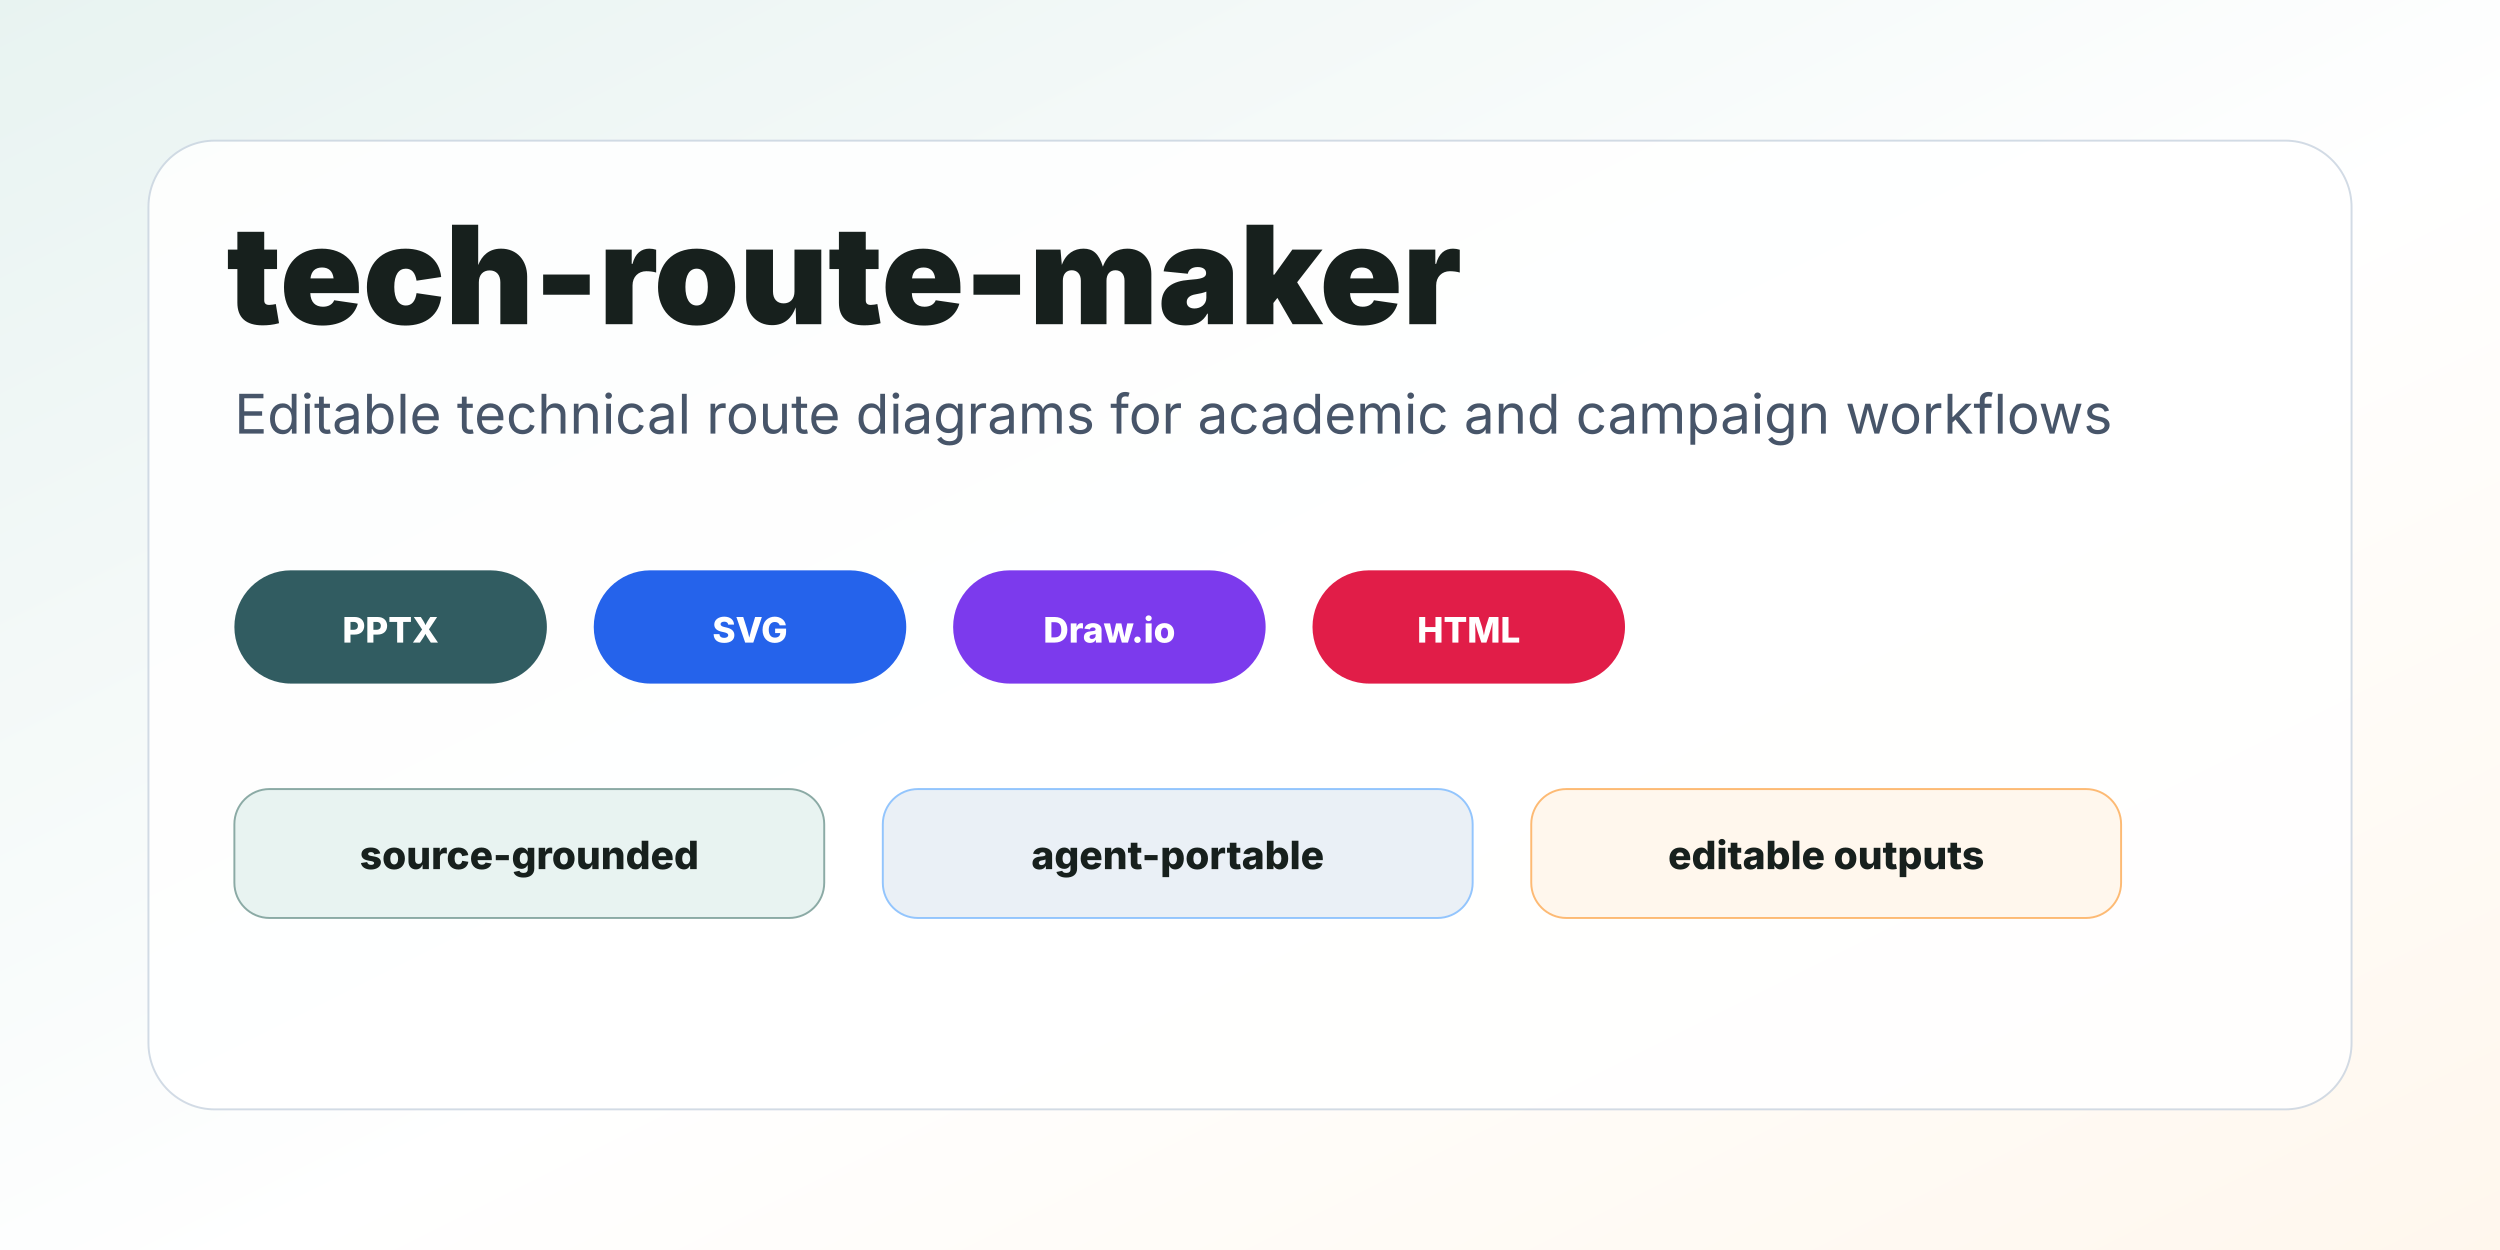
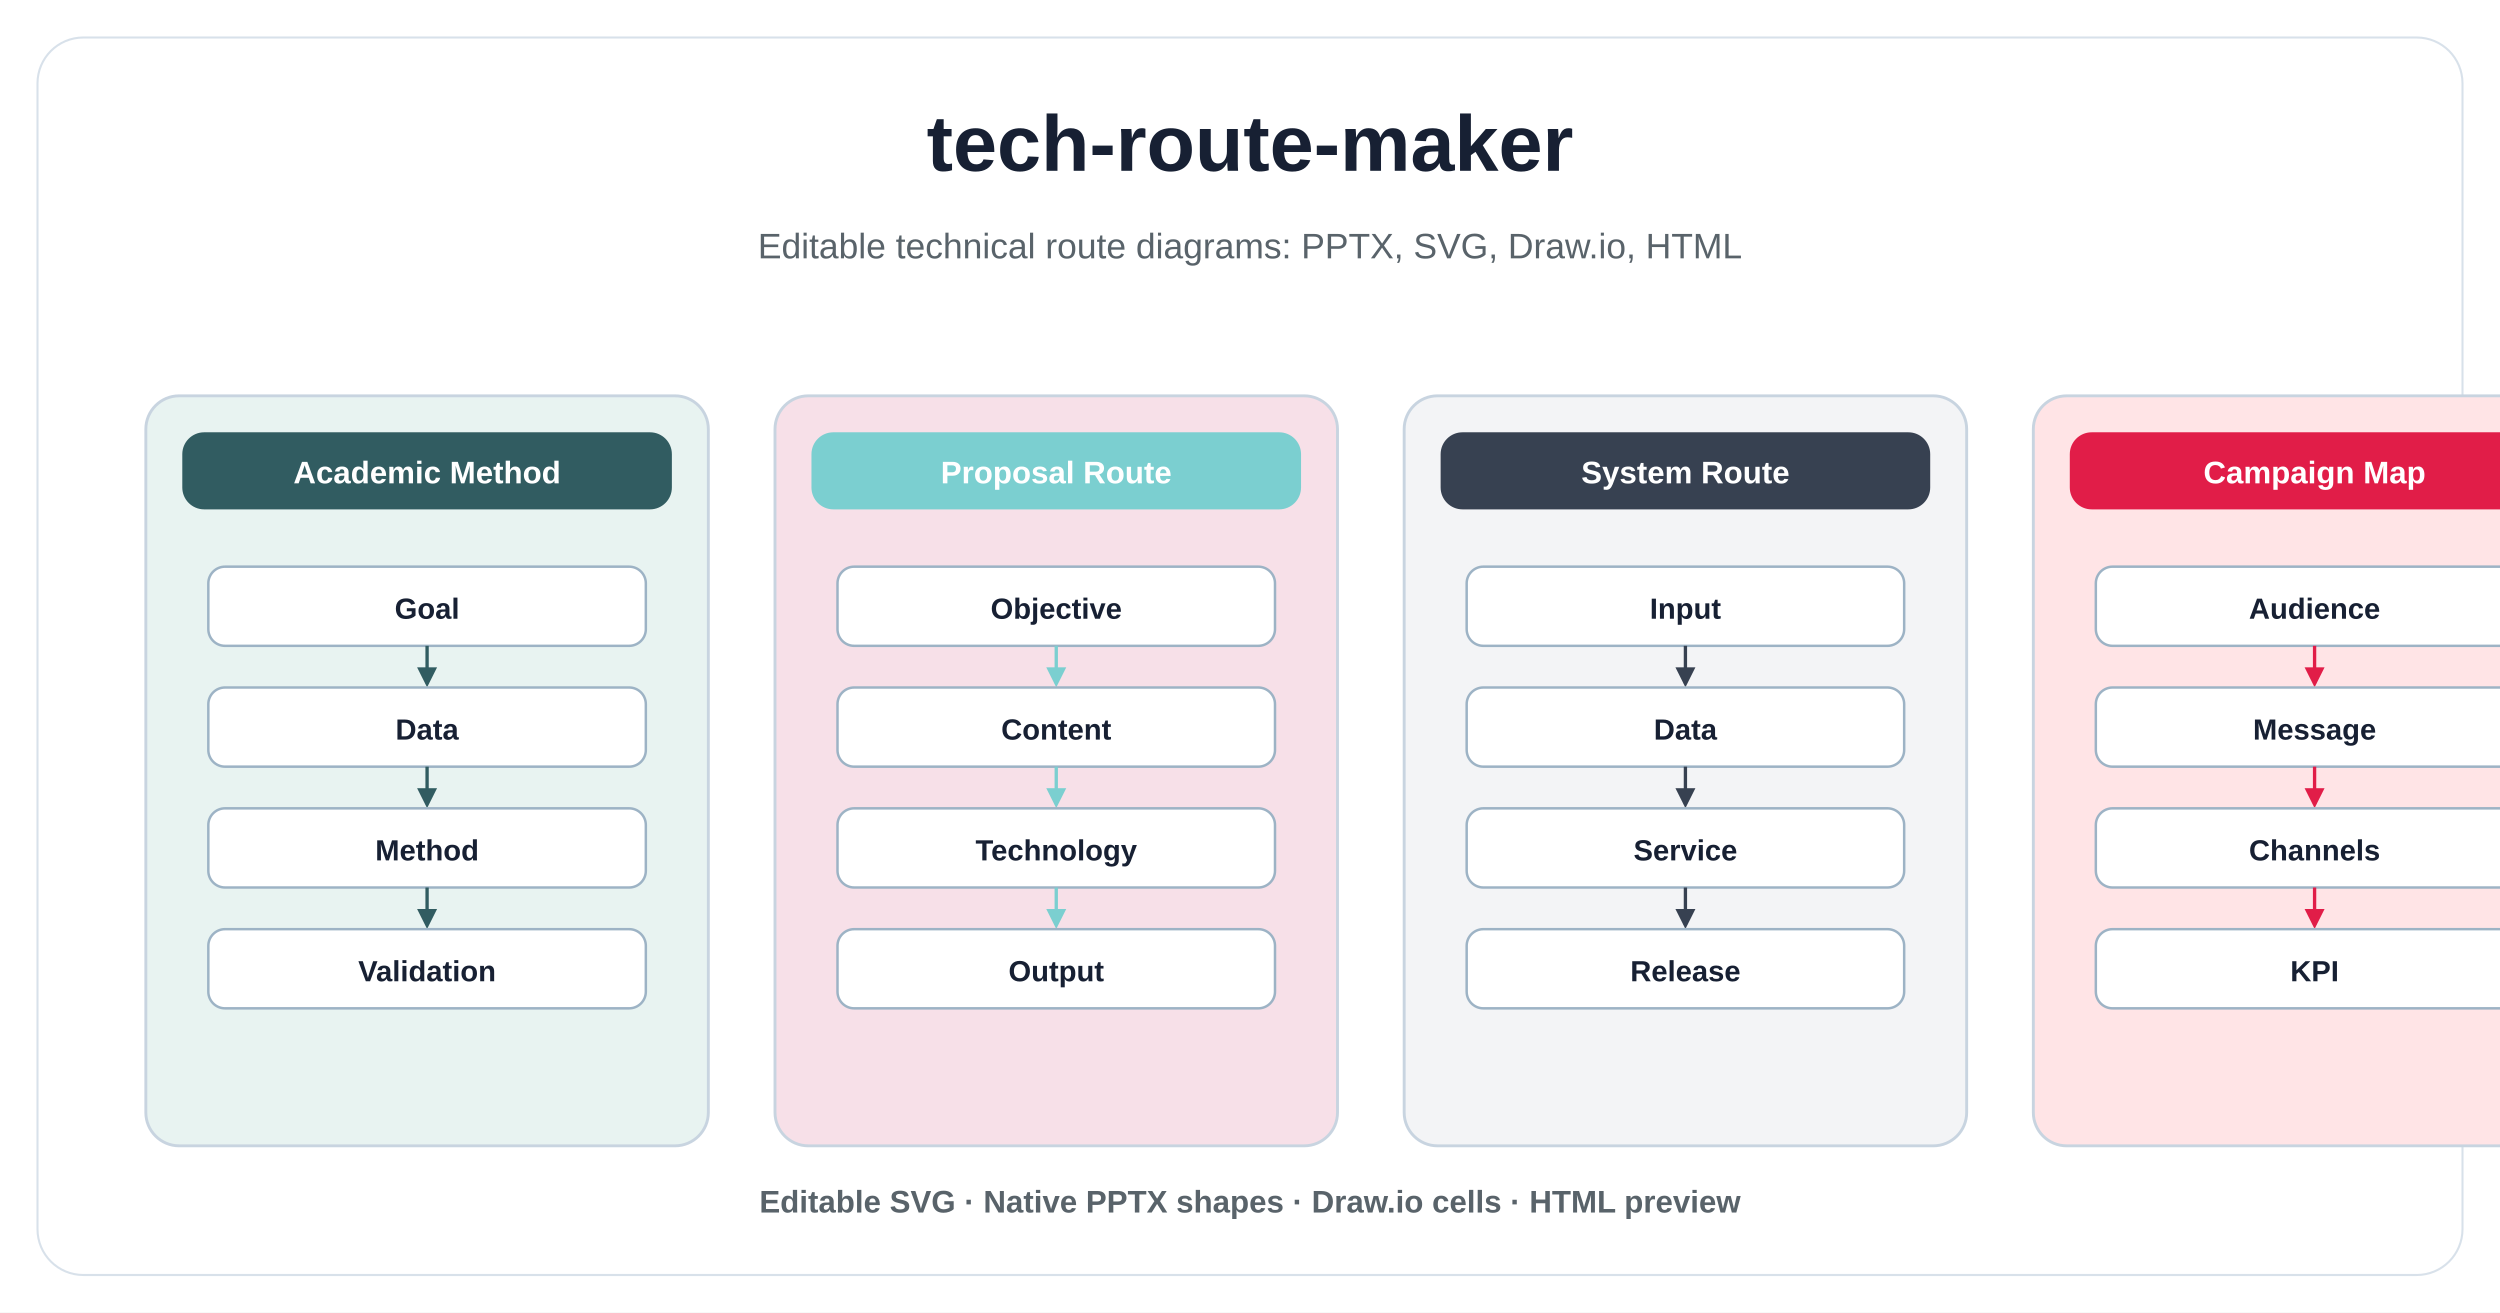
- <svg xmlns="http://www.w3.org/2000/svg" width="1280" height="640" viewBox="0 0 1280 640" role="img" aria-label="tech-route-maker social preview">
+ <svg xmlns="http://www.w3.org/2000/svg" width="1200" height="630" viewBox="0 0 1200 630">
+   <rect width="100%" height="100%" fill="#FFFFFF" />
+   <rect x="18" y="18" width="1164" height="594" rx="22" fill="#FFFFFF" stroke="#D8E1EA" stroke-width="1" />
+   <text x="600" y="82" text-anchor="middle" font-family="Arial, Helvetica, sans-serif" font-size="38" font-weight="700" fill="#172033">tech-route-maker</text>
+   <text x="600" y="124" text-anchor="middle" font-family="Arial, Helvetica, sans-serif" font-size="17" font-weight="400" fill="#59636A">Editable technical route diagrams: PPTX, SVG, Draw.io, HTML</text>
+   <rect x="70" y="190" width="270" height="360" rx="16" fill="#E8F3F1" stroke="#C8D4E0" stroke-width="1.4" />
+   <rect x="88" y="208" width="234" height="36" rx="10" fill="#315C61" stroke="#315C61" stroke-width="1" />
+   <text x="205.0" y="232" text-anchor="middle" font-family="Arial, Helvetica, sans-serif" font-size="15" font-weight="700" fill="#FFFFFF">Academic Method</text>
+   <rect x="100" y="272" width="210" height="38" rx="8" fill="#FFFFFF" stroke="#9DB3C5" stroke-width="1.2" />
+   <text x="205.0" y="297" text-anchor="middle" font-family="Arial, Helvetica, sans-serif" font-size="14" font-weight="600" fill="#172033">Goal</text>
+   <path d="M 205.0 310 L 205.0 328" stroke="#315C61" stroke-width="1.6" marker-end="url(#arrow0)" />
+   <rect x="100" y="330" width="210" height="38" rx="8" fill="#FFFFFF" stroke="#9DB3C5" stroke-width="1.2" />
+   <text x="205.0" y="355" text-anchor="middle" font-family="Arial, Helvetica, sans-serif" font-size="14" font-weight="600" fill="#172033">Data</text>
+   <path d="M 205.0 368 L 205.0 386" stroke="#315C61" stroke-width="1.6" marker-end="url(#arrow0)" />
+   <rect x="100" y="388" width="210" height="38" rx="8" fill="#FFFFFF" stroke="#9DB3C5" stroke-width="1.2" />
+   <text x="205.0" y="413" text-anchor="middle" font-family="Arial, Helvetica, sans-serif" font-size="14" font-weight="600" fill="#172033">Method</text>
+   <path d="M 205.0 426 L 205.0 444" stroke="#315C61" stroke-width="1.6" marker-end="url(#arrow0)" />
+   <rect x="100" y="446" width="210" height="38" rx="8" fill="#FFFFFF" stroke="#9DB3C5" stroke-width="1.2" />
+   <text x="205.0" y="471" text-anchor="middle" font-family="Arial, Helvetica, sans-serif" font-size="14" font-weight="600" fill="#172033">Validation</text>
  <defs>
-     <linearGradient id="g" x1="0" x2="1" y1="0" y2="1">
-       <stop offset="0" stop-color="#E8F3F1" />
-       <stop offset="0.55" stop-color="#FFFFFF" />
-       <stop offset="1" stop-color="#FFF7ED" />
-     </linearGradient>
+     <marker id="arrow0" viewBox="0 0 10 10" refX="8" refY="5" markerWidth="6" markerHeight="6" orient="auto">
+       <path d="M 0 0 L 10 5 L 0 10 z" fill="#315C61" />
+     </marker>
  </defs>
-   <rect width="1280" height="640" fill="url(#g)" />
-   <rect x="76" y="72" width="1128" height="496" rx="34" fill="#FFFFFF" opacity="0.86" stroke="#CBD5E1" />
-   <text x="116" y="166" font-family="Inter, Segoe UI, Arial, sans-serif" font-size="70" font-weight="900" fill="#17201D">tech-route-maker</text>
-   <text x="120" y="222" font-family="Inter, Segoe UI, Arial, sans-serif" font-size="28" fill="#475569">Editable technical route diagrams for academic and campaign workflows</text>
-   <g transform="translate(120 292)">
-     <rect width="160" height="58" rx="29" fill="#315C61" />
-     <text x="80" y="37" text-anchor="middle" font-family="Inter, Segoe UI, Arial, sans-serif" font-size="18" font-weight="800" fill="#FFFFFF">PPTX</text>
-     <rect x="184" width="160" height="58" rx="29" fill="#2563EB" />
-     <text x="264" y="37" text-anchor="middle" font-family="Inter, Segoe UI, Arial, sans-serif" font-size="18" font-weight="800" fill="#FFFFFF">SVG</text>
-     <rect x="368" width="160" height="58" rx="29" fill="#7C3AED" />
-     <text x="448" y="37" text-anchor="middle" font-family="Inter, Segoe UI, Arial, sans-serif" font-size="18" font-weight="800" fill="#FFFFFF">Draw.io</text>
-     <rect x="552" width="160" height="58" rx="29" fill="#E11D48" />
-     <text x="632" y="37" text-anchor="middle" font-family="Inter, Segoe UI, Arial, sans-serif" font-size="18" font-weight="800" fill="#FFFFFF">HTML</text>
-   </g>
-   <g transform="translate(120 404)">
-     <rect width="302" height="66" rx="18" fill="#E8F3F1" stroke="#8BAAA5" />
-     <text x="151" y="41" text-anchor="middle" font-family="Inter, Segoe UI, Arial, sans-serif" font-size="20" font-weight="800" fill="#17201D">source-grounded</text>
-     <rect x="332" width="302" height="66" rx="18" fill="#EAF0F6" stroke="#93C5FD" />
-     <text x="483" y="41" text-anchor="middle" font-family="Inter, Segoe UI, Arial, sans-serif" font-size="20" font-weight="800" fill="#17201D">agent-portable</text>
-     <rect x="664" width="302" height="66" rx="18" fill="#FFF7ED" stroke="#FDBA74" />
-     <text x="815" y="41" text-anchor="middle" font-family="Inter, Segoe UI, Arial, sans-serif" font-size="20" font-weight="800" fill="#17201D">editable outputs</text>
-   </g>
+   <rect x="372" y="190" width="270" height="360" rx="16" fill="#F7E0E8" stroke="#C8D4E0" stroke-width="1.4" />
+   <rect x="390" y="208" width="234" height="36" rx="10" fill="#7BCFD0" stroke="#7BCFD0" stroke-width="1" />
+   <text x="507.0" y="232" text-anchor="middle" font-family="Arial, Helvetica, sans-serif" font-size="15" font-weight="700" fill="#FFFFFF">Proposal Route</text>
+   <rect x="402" y="272" width="210" height="38" rx="8" fill="#FFFFFF" stroke="#9DB3C5" stroke-width="1.2" />
+   <text x="507.0" y="297" text-anchor="middle" font-family="Arial, Helvetica, sans-serif" font-size="14" font-weight="600" fill="#172033">Objective</text>
+   <path d="M 507.0 310 L 507.0 328" stroke="#7BCFD0" stroke-width="1.6" marker-end="url(#arrow1)" />
+   <rect x="402" y="330" width="210" height="38" rx="8" fill="#FFFFFF" stroke="#9DB3C5" stroke-width="1.2" />
+   <text x="507.0" y="355" text-anchor="middle" font-family="Arial, Helvetica, sans-serif" font-size="14" font-weight="600" fill="#172033">Content</text>
+   <path d="M 507.0 368 L 507.0 386" stroke="#7BCFD0" stroke-width="1.6" marker-end="url(#arrow1)" />
+   <rect x="402" y="388" width="210" height="38" rx="8" fill="#FFFFFF" stroke="#9DB3C5" stroke-width="1.2" />
+   <text x="507.0" y="413" text-anchor="middle" font-family="Arial, Helvetica, sans-serif" font-size="14" font-weight="600" fill="#172033">Technology</text>
+   <path d="M 507.0 426 L 507.0 444" stroke="#7BCFD0" stroke-width="1.6" marker-end="url(#arrow1)" />
+   <rect x="402" y="446" width="210" height="38" rx="8" fill="#FFFFFF" stroke="#9DB3C5" stroke-width="1.2" />
+   <text x="507.0" y="471" text-anchor="middle" font-family="Arial, Helvetica, sans-serif" font-size="14" font-weight="600" fill="#172033">Output</text>
+   <defs>
+     <marker id="arrow1" viewBox="0 0 10 10" refX="8" refY="5" markerWidth="6" markerHeight="6" orient="auto">
+       <path d="M 0 0 L 10 5 L 0 10 z" fill="#7BCFD0" />
+     </marker>
+   </defs>
+   <rect x="674" y="190" width="270" height="360" rx="16" fill="#F3F4F6" stroke="#C8D4E0" stroke-width="1.4" />
+   <rect x="692" y="208" width="234" height="36" rx="10" fill="#374151" stroke="#374151" stroke-width="1" />
+   <text x="809.0" y="232" text-anchor="middle" font-family="Arial, Helvetica, sans-serif" font-size="15" font-weight="700" fill="#FFFFFF">System Route</text>
+   <rect x="704" y="272" width="210" height="38" rx="8" fill="#FFFFFF" stroke="#9DB3C5" stroke-width="1.2" />
+   <text x="809.0" y="297" text-anchor="middle" font-family="Arial, Helvetica, sans-serif" font-size="14" font-weight="600" fill="#172033">Input</text>
+   <path d="M 809.0 310 L 809.0 328" stroke="#374151" stroke-width="1.6" marker-end="url(#arrow2)" />
+   <rect x="704" y="330" width="210" height="38" rx="8" fill="#FFFFFF" stroke="#9DB3C5" stroke-width="1.2" />
+   <text x="809.0" y="355" text-anchor="middle" font-family="Arial, Helvetica, sans-serif" font-size="14" font-weight="600" fill="#172033">Data</text>
+   <path d="M 809.0 368 L 809.0 386" stroke="#374151" stroke-width="1.6" marker-end="url(#arrow2)" />
+   <rect x="704" y="388" width="210" height="38" rx="8" fill="#FFFFFF" stroke="#9DB3C5" stroke-width="1.2" />
+   <text x="809.0" y="413" text-anchor="middle" font-family="Arial, Helvetica, sans-serif" font-size="14" font-weight="600" fill="#172033">Service</text>
+   <path d="M 809.0 426 L 809.0 444" stroke="#374151" stroke-width="1.6" marker-end="url(#arrow2)" />
+   <rect x="704" y="446" width="210" height="38" rx="8" fill="#FFFFFF" stroke="#9DB3C5" stroke-width="1.2" />
+   <text x="809.0" y="471" text-anchor="middle" font-family="Arial, Helvetica, sans-serif" font-size="14" font-weight="600" fill="#172033">Release</text>
+   <defs>
+     <marker id="arrow2" viewBox="0 0 10 10" refX="8" refY="5" markerWidth="6" markerHeight="6" orient="auto">
+       <path d="M 0 0 L 10 5 L 0 10 z" fill="#374151" />
+     </marker>
+   </defs>
+   <rect x="976" y="190" width="270" height="360" rx="16" fill="#FFE4E6" stroke="#C8D4E0" stroke-width="1.4" />
+   <rect x="994" y="208" width="234" height="36" rx="10" fill="#E11D48" stroke="#E11D48" stroke-width="1" />
+   <text x="1111.0" y="232" text-anchor="middle" font-family="Arial, Helvetica, sans-serif" font-size="15" font-weight="700" fill="#FFFFFF">Campaign Map</text>
+   <rect x="1006" y="272" width="210" height="38" rx="8" fill="#FFFFFF" stroke="#9DB3C5" stroke-width="1.2" />
+   <text x="1111.0" y="297" text-anchor="middle" font-family="Arial, Helvetica, sans-serif" font-size="14" font-weight="600" fill="#172033">Audience</text>
+   <path d="M 1111.0 310 L 1111.0 328" stroke="#E11D48" stroke-width="1.6" marker-end="url(#arrow3)" />
+   <rect x="1006" y="330" width="210" height="38" rx="8" fill="#FFFFFF" stroke="#9DB3C5" stroke-width="1.2" />
+   <text x="1111.0" y="355" text-anchor="middle" font-family="Arial, Helvetica, sans-serif" font-size="14" font-weight="600" fill="#172033">Message</text>
+   <path d="M 1111.0 368 L 1111.0 386" stroke="#E11D48" stroke-width="1.6" marker-end="url(#arrow3)" />
+   <rect x="1006" y="388" width="210" height="38" rx="8" fill="#FFFFFF" stroke="#9DB3C5" stroke-width="1.2" />
+   <text x="1111.0" y="413" text-anchor="middle" font-family="Arial, Helvetica, sans-serif" font-size="14" font-weight="600" fill="#172033">Channels</text>
+   <path d="M 1111.0 426 L 1111.0 444" stroke="#E11D48" stroke-width="1.6" marker-end="url(#arrow3)" />
+   <rect x="1006" y="446" width="210" height="38" rx="8" fill="#FFFFFF" stroke="#9DB3C5" stroke-width="1.2" />
+   <text x="1111.0" y="471" text-anchor="middle" font-family="Arial, Helvetica, sans-serif" font-size="14" font-weight="600" fill="#172033">KPI</text>
+   <defs>
+     <marker id="arrow3" viewBox="0 0 10 10" refX="8" refY="5" markerWidth="6" markerHeight="6" orient="auto">
+       <path d="M 0 0 L 10 5 L 0 10 z" fill="#E11D48" />
+     </marker>
+   </defs>
+   <text x="600" y="582" text-anchor="middle" font-family="Arial, Helvetica, sans-serif" font-size="15" font-weight="600" fill="#59636A">Editable SVG · Native PPTX shapes · Draw.io cells · HTML preview</text>
</svg>
